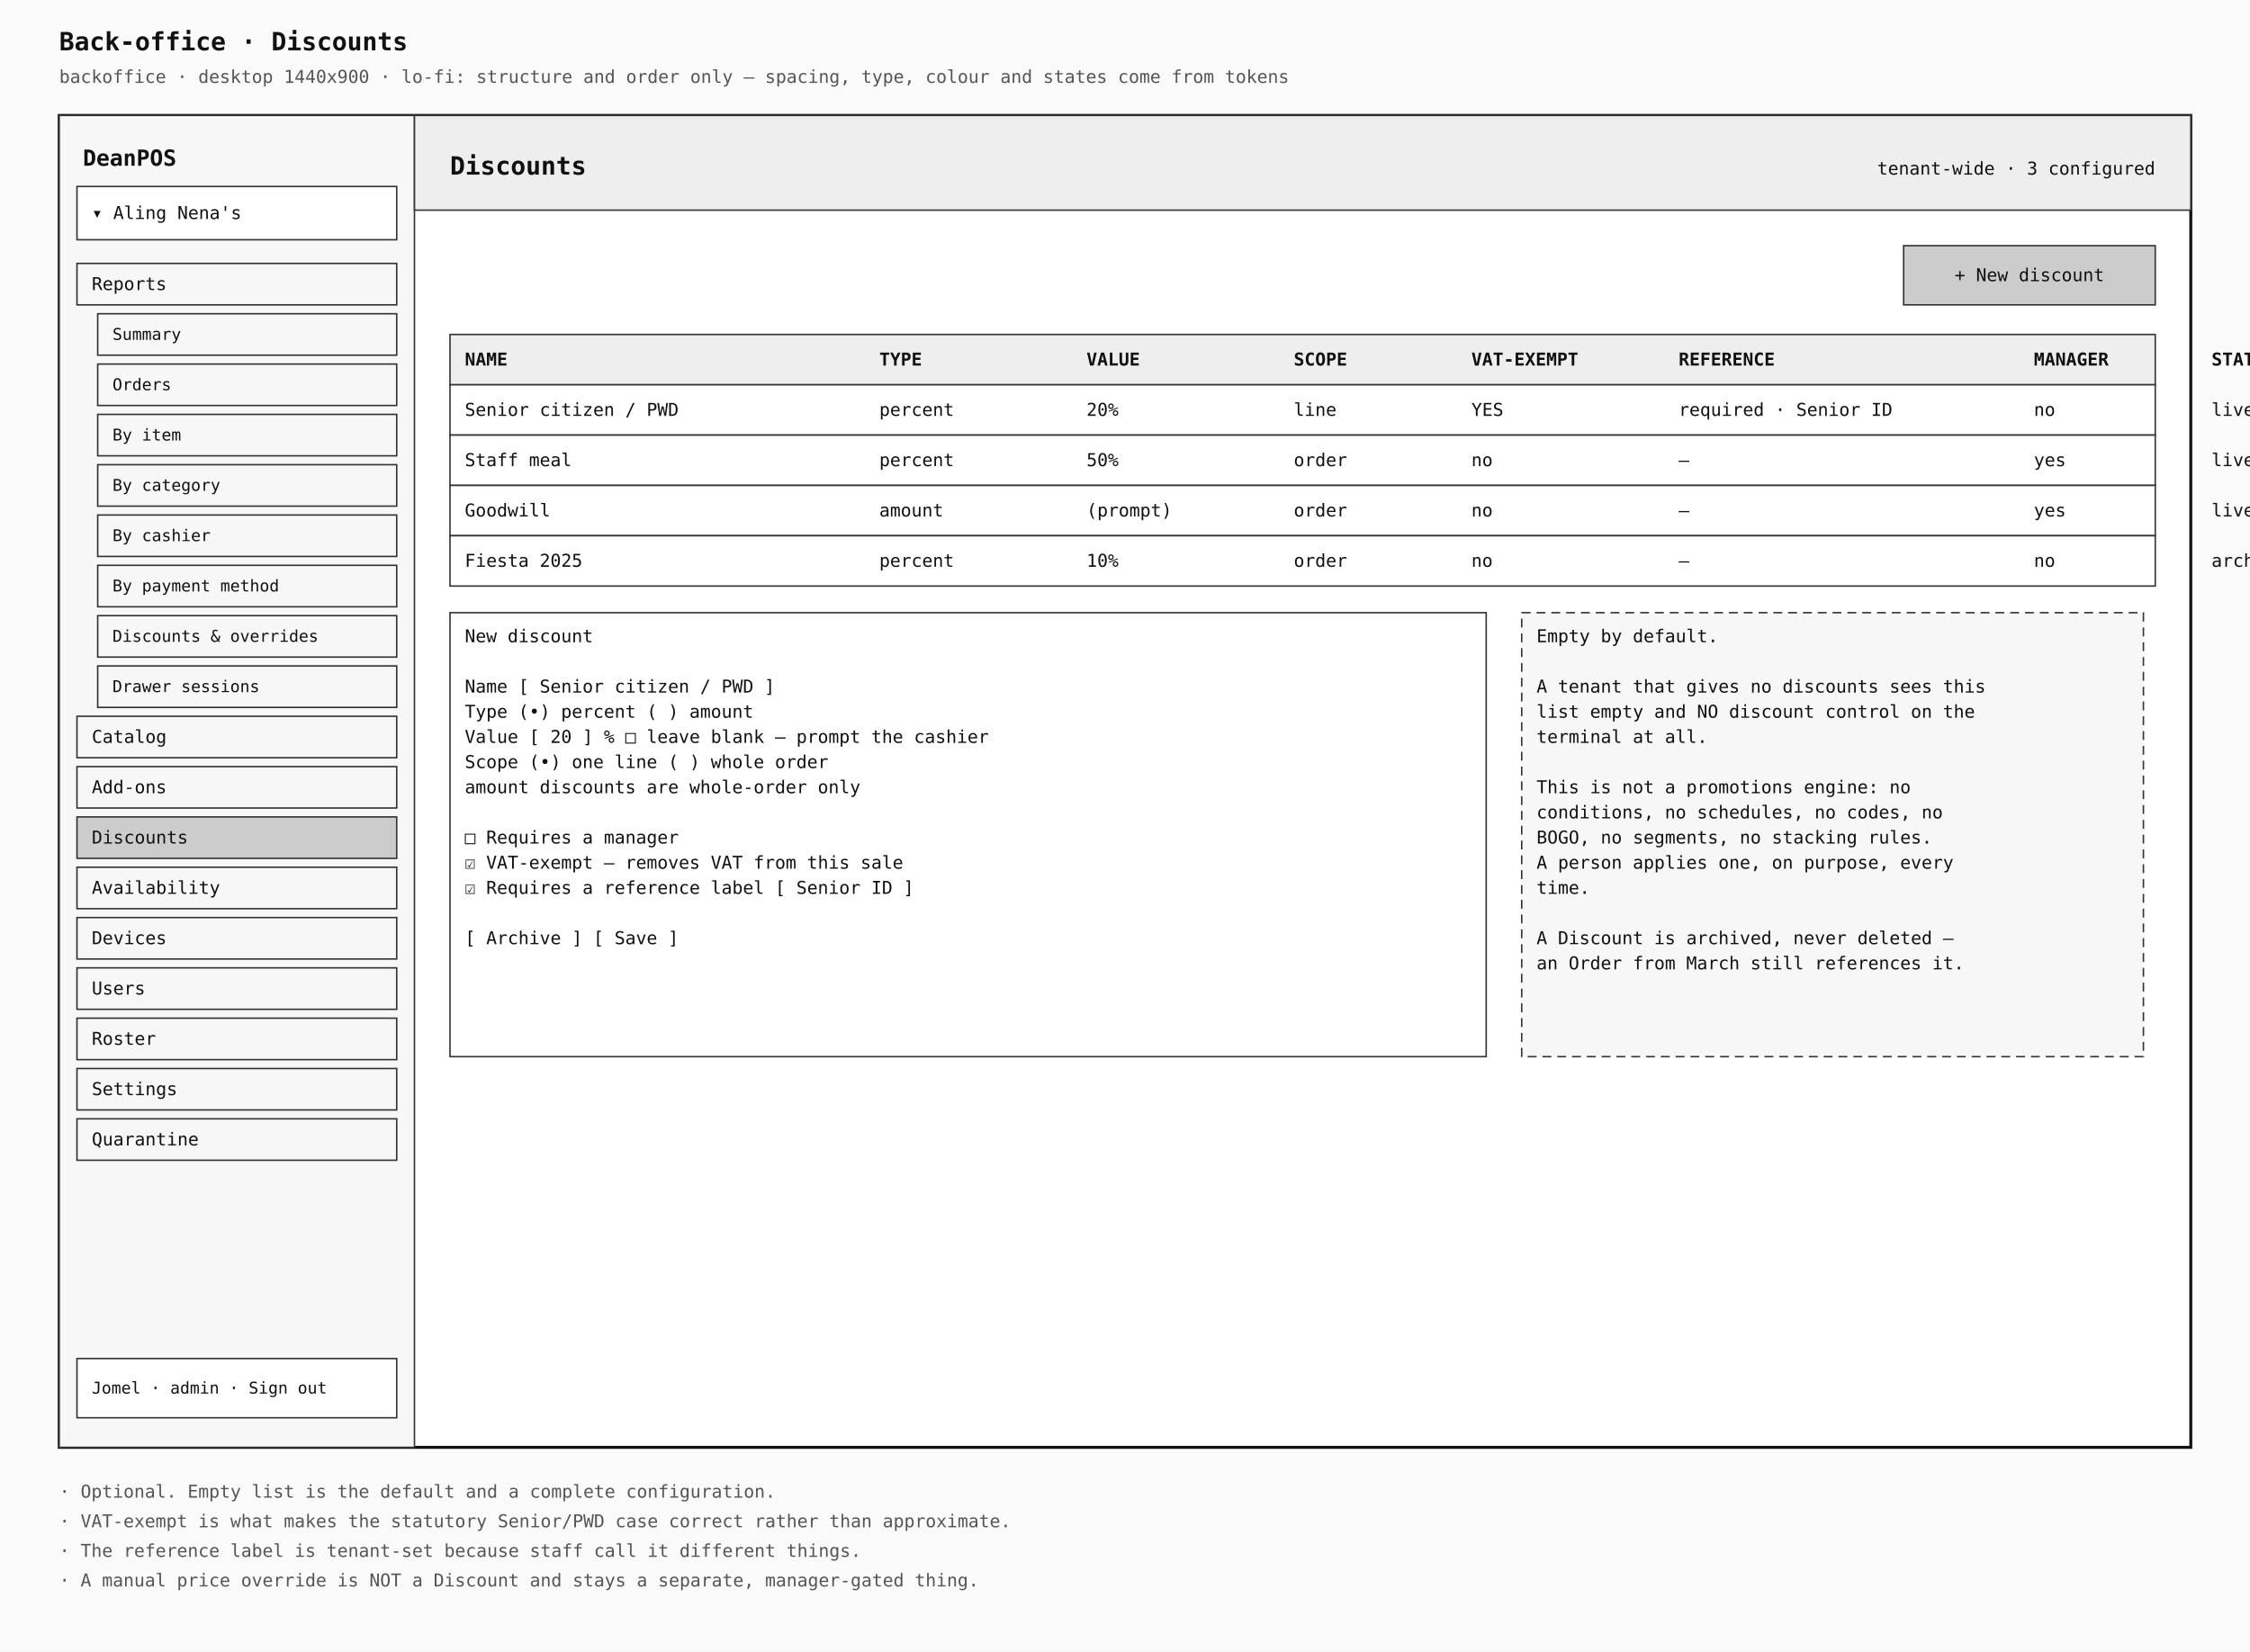
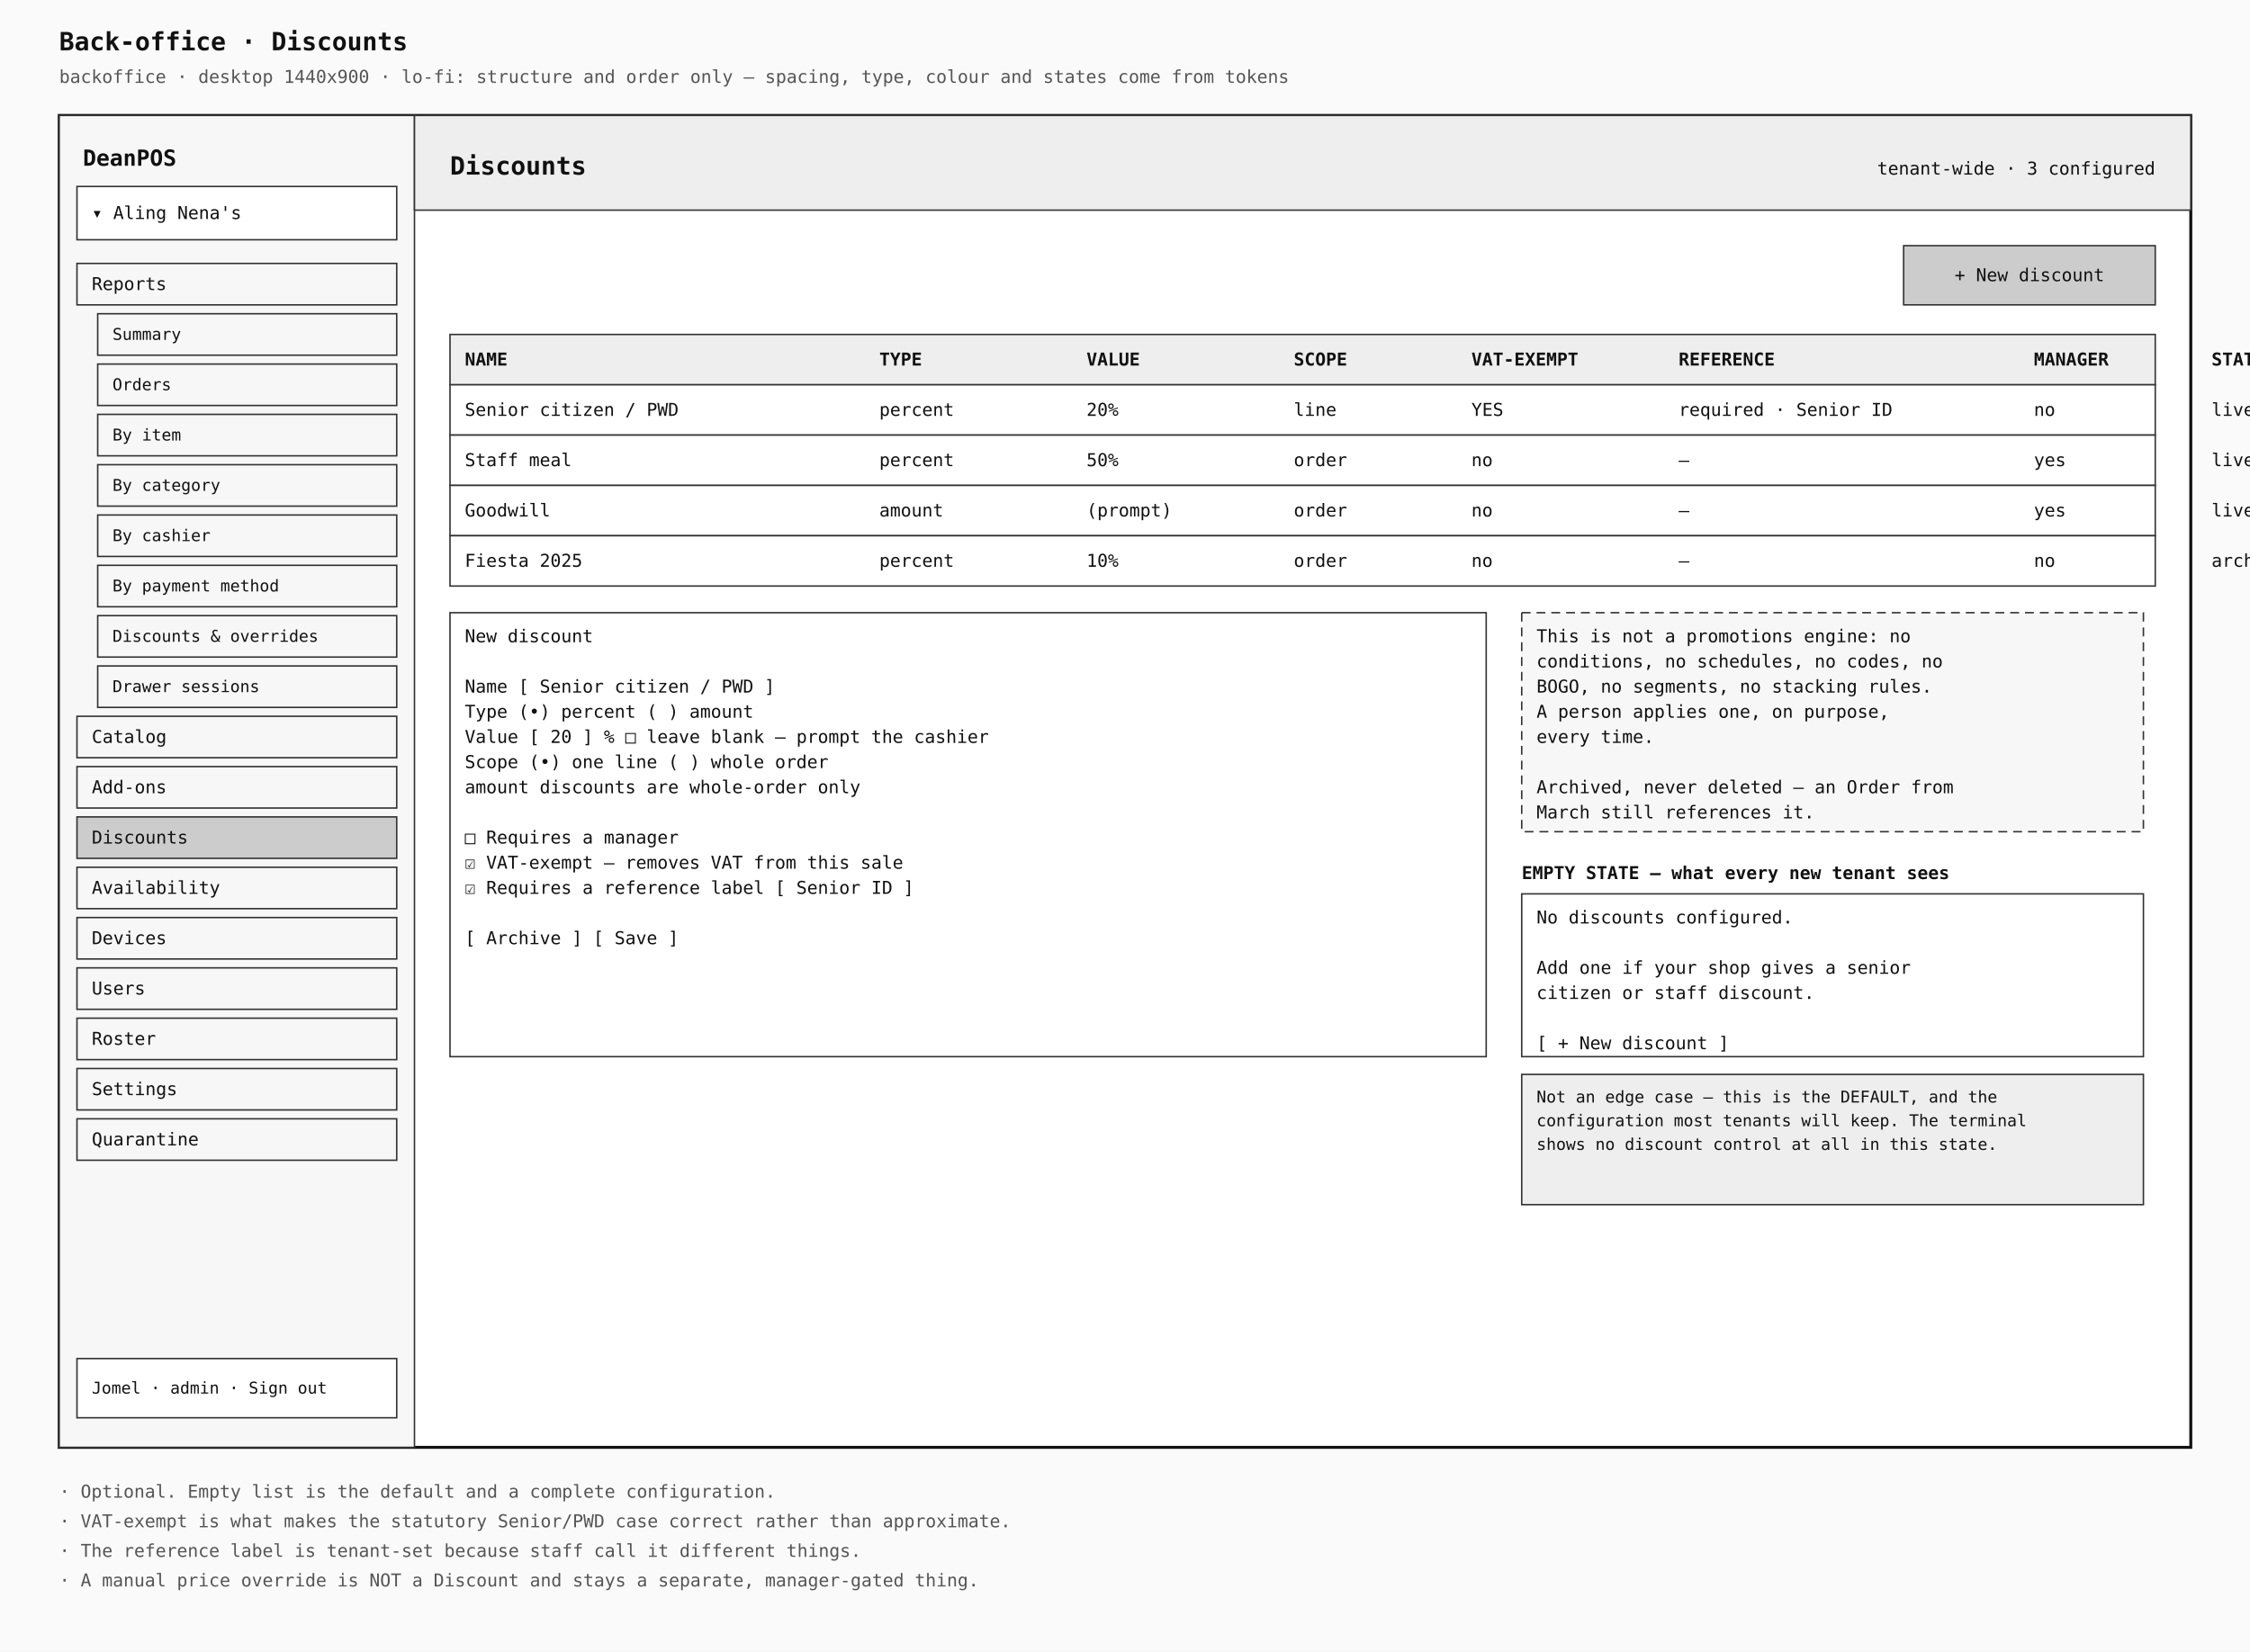
<svg xmlns="http://www.w3.org/2000/svg" width="1520" height="1116" viewBox="0 0 1520 1116" font-family="ui-monospace, SFMono-Regular, Menlo, monospace">
  <rect width="1520" height="1116" fill="#fafafa" />
  <text x="40" y="34" font-size="17" font-weight="bold" fill="#111">Back-office · Discounts</text>
  <text x="40" y="56" font-size="12" fill="#555">backoffice · desktop 1440x900 · lo-fi: structure and order only — spacing, type, colour and states come from tokens</text>
  <g transform="translate(40,78)">
    <rect x="0" y="0" width="1440" height="900" fill="#ffffff" stroke="#111" stroke-width="2" />
    <rect x="0" y="0" width="240" height="900" rx="0" fill="#f7f7f7" stroke="#333" stroke-width="1" />
    <text x="16" y="34" font-size="15" text-anchor="start" font-weight="bold" fill="#111">DeanPOS</text>
    <rect x="12" y="48" width="216" height="36" rx="0" fill="#ffffff" stroke="#333" stroke-width="1" />
    <text x="22" y="70.0" font-size="12" fill="#111">▾  Aling Nena's</text>
    <rect x="12" y="100" width="216" height="28" rx="0" fill="#f7f7f7" stroke="#333" stroke-width="1" />
    <text x="22" y="118.0" font-size="12" fill="#111">Reports</text>
    <rect x="26" y="134" width="202" height="28" rx="0" fill="#f7f7f7" stroke="#333" stroke-width="1" />
    <text x="36" y="151.667" font-size="11" fill="#111">Summary</text>
    <rect x="26" y="168" width="202" height="28" rx="0" fill="#f7f7f7" stroke="#333" stroke-width="1" />
    <text x="36" y="185.667" font-size="11" fill="#111">Orders</text>
    <rect x="26" y="202" width="202" height="28" rx="0" fill="#f7f7f7" stroke="#333" stroke-width="1" />
    <text x="36" y="219.667" font-size="11" fill="#111">By item</text>
    <rect x="26" y="236" width="202" height="28" rx="0" fill="#f7f7f7" stroke="#333" stroke-width="1" />
    <text x="36" y="253.667" font-size="11" fill="#111">By category</text>
    <rect x="26" y="270" width="202" height="28" rx="0" fill="#f7f7f7" stroke="#333" stroke-width="1" />
    <text x="36" y="287.667" font-size="11" fill="#111">By cashier</text>
    <rect x="26" y="304" width="202" height="28" rx="0" fill="#f7f7f7" stroke="#333" stroke-width="1" />
    <text x="36" y="321.667" font-size="11" fill="#111">By payment method</text>
    <rect x="26" y="338" width="202" height="28" rx="0" fill="#f7f7f7" stroke="#333" stroke-width="1" />
    <text x="36" y="355.667" font-size="11" fill="#111">Discounts &amp; overrides</text>
    <rect x="26" y="372" width="202" height="28" rx="0" fill="#f7f7f7" stroke="#333" stroke-width="1" />
    <text x="36" y="389.667" font-size="11" fill="#111">Drawer sessions</text>
    <rect x="12" y="406" width="216" height="28" rx="0" fill="#f7f7f7" stroke="#333" stroke-width="1" />
    <text x="22" y="424.0" font-size="12" fill="#111">Catalog</text>
    <rect x="12" y="440" width="216" height="28" rx="0" fill="#f7f7f7" stroke="#333" stroke-width="1" />
    <text x="22" y="458.0" font-size="12" fill="#111">Add-ons</text>
    <rect x="12" y="474" width="216" height="28" rx="0" fill="#cccccc" stroke="#333" stroke-width="1" />
    <text x="22" y="492.0" font-size="12" fill="#111">Discounts</text>
    <rect x="12" y="508" width="216" height="28" rx="0" fill="#f7f7f7" stroke="#333" stroke-width="1" />
    <text x="22" y="526.0" font-size="12" fill="#111">Availability</text>
    <rect x="12" y="542" width="216" height="28" rx="0" fill="#f7f7f7" stroke="#333" stroke-width="1" />
    <text x="22" y="560.0" font-size="12" fill="#111">Devices</text>
    <rect x="12" y="576" width="216" height="28" rx="0" fill="#f7f7f7" stroke="#333" stroke-width="1" />
    <text x="22" y="594.0" font-size="12" fill="#111">Users</text>
    <rect x="12" y="610" width="216" height="28" rx="0" fill="#f7f7f7" stroke="#333" stroke-width="1" />
    <text x="22" y="628.0" font-size="12" fill="#111">Roster</text>
    <rect x="12" y="644" width="216" height="28" rx="0" fill="#f7f7f7" stroke="#333" stroke-width="1" />
    <text x="22" y="662.0" font-size="12" fill="#111">Settings</text>
    <rect x="12" y="678" width="216" height="28" rx="0" fill="#f7f7f7" stroke="#333" stroke-width="1" />
    <text x="22" y="696.0" font-size="12" fill="#111">Quarantine</text>
    <rect x="12" y="840" width="216" height="40" rx="0" fill="#ffffff" stroke="#333" stroke-width="1" />
    <text x="22" y="863.667" font-size="11" fill="#111">Jomel · admin  ·  Sign out</text>
    <rect x="240" y="0" width="1200" height="64" rx="0" fill="#eeeeee" stroke="#333" stroke-width="1" />
    <text x="264" y="40" font-size="17" text-anchor="start" font-weight="bold" fill="#111">Discounts</text>
    <text x="1416" y="40" font-size="12" text-anchor="end" font-weight="normal" fill="#111">tenant-wide · 3 configured</text>
    <rect x="1246" y="88" width="170" height="40" rx="0" fill="#cccccc" stroke="#333" stroke-width="1" />
    <text x="1331.0" y="112.0" font-size="12" text-anchor="middle" fill="#111">+ New discount</text>
    <rect x="264" y="148" width="1152" height="34" rx="0" fill="#eeeeee" stroke="#333" stroke-width="1" />
    <text x="274" y="169.0" font-size="12" text-anchor="start" font-weight="bold" fill="#111">NAME</text>
    <text x="554" y="169.0" font-size="12" text-anchor="start" font-weight="bold" fill="#111">TYPE</text>
    <text x="694" y="169.0" font-size="12" text-anchor="start" font-weight="bold" fill="#111">VALUE</text>
    <text x="834" y="169.0" font-size="12" text-anchor="start" font-weight="bold" fill="#111">SCOPE</text>
    <text x="954" y="169.0" font-size="12" text-anchor="start" font-weight="bold" fill="#111">VAT-EXEMPT</text>
    <text x="1094" y="169.0" font-size="12" text-anchor="start" font-weight="bold" fill="#111">REFERENCE</text>
    <text x="1334" y="169.0" font-size="12" text-anchor="start" font-weight="bold" fill="#111">MANAGER</text>
    <text x="1454" y="169.0" font-size="12" text-anchor="start" font-weight="bold" fill="#111">STATUS</text>
    <rect x="264" y="182" width="1152" height="34" rx="0" fill="#ffffff" stroke="#333" stroke-width="1" />
    <text x="274" y="203.0" font-size="12" text-anchor="start" font-weight="normal" fill="#111">Senior citizen / PWD</text>
    <text x="554" y="203.0" font-size="12" text-anchor="start" font-weight="normal" fill="#111">percent</text>
    <text x="694" y="203.0" font-size="12" text-anchor="start" font-weight="normal" fill="#111">20%</text>
    <text x="834" y="203.0" font-size="12" text-anchor="start" font-weight="normal" fill="#111">line</text>
    <text x="954" y="203.0" font-size="12" text-anchor="start" font-weight="normal" fill="#111">YES</text>
    <text x="1094" y="203.0" font-size="12" text-anchor="start" font-weight="normal" fill="#111">required · Senior ID</text>
    <text x="1334" y="203.0" font-size="12" text-anchor="start" font-weight="normal" fill="#111">no</text>
    <text x="1454" y="203.0" font-size="12" text-anchor="start" font-weight="normal" fill="#111">live</text>
    <rect x="264" y="216" width="1152" height="34" rx="0" fill="#ffffff" stroke="#333" stroke-width="1" />
    <text x="274" y="237.0" font-size="12" text-anchor="start" font-weight="normal" fill="#111">Staff meal</text>
    <text x="554" y="237.0" font-size="12" text-anchor="start" font-weight="normal" fill="#111">percent</text>
    <text x="694" y="237.0" font-size="12" text-anchor="start" font-weight="normal" fill="#111">50%</text>
    <text x="834" y="237.0" font-size="12" text-anchor="start" font-weight="normal" fill="#111">order</text>
    <text x="954" y="237.0" font-size="12" text-anchor="start" font-weight="normal" fill="#111">no</text>
    <text x="1094" y="237.0" font-size="12" text-anchor="start" font-weight="normal" fill="#111">—</text>
    <text x="1334" y="237.0" font-size="12" text-anchor="start" font-weight="normal" fill="#111">yes</text>
    <text x="1454" y="237.0" font-size="12" text-anchor="start" font-weight="normal" fill="#111">live</text>
    <rect x="264" y="250" width="1152" height="34" rx="0" fill="#ffffff" stroke="#333" stroke-width="1" />
    <text x="274" y="271.0" font-size="12" text-anchor="start" font-weight="normal" fill="#111">Goodwill</text>
    <text x="554" y="271.0" font-size="12" text-anchor="start" font-weight="normal" fill="#111">amount</text>
    <text x="694" y="271.0" font-size="12" text-anchor="start" font-weight="normal" fill="#111">(prompt)</text>
    <text x="834" y="271.0" font-size="12" text-anchor="start" font-weight="normal" fill="#111">order</text>
    <text x="954" y="271.0" font-size="12" text-anchor="start" font-weight="normal" fill="#111">no</text>
    <text x="1094" y="271.0" font-size="12" text-anchor="start" font-weight="normal" fill="#111">—</text>
    <text x="1334" y="271.0" font-size="12" text-anchor="start" font-weight="normal" fill="#111">yes</text>
    <text x="1454" y="271.0" font-size="12" text-anchor="start" font-weight="normal" fill="#111">live</text>
    <rect x="264" y="284" width="1152" height="34" rx="0" fill="#ffffff" stroke="#333" stroke-width="1" />
    <text x="274" y="305.0" font-size="12" text-anchor="start" font-weight="normal" fill="#111">Fiesta 2025</text>
    <text x="554" y="305.0" font-size="12" text-anchor="start" font-weight="normal" fill="#111">percent</text>
    <text x="694" y="305.0" font-size="12" text-anchor="start" font-weight="normal" fill="#111">10%</text>
    <text x="834" y="305.0" font-size="12" text-anchor="start" font-weight="normal" fill="#111">order</text>
    <text x="954" y="305.0" font-size="12" text-anchor="start" font-weight="normal" fill="#111">no</text>
    <text x="1094" y="305.0" font-size="12" text-anchor="start" font-weight="normal" fill="#111">—</text>
    <text x="1334" y="305.0" font-size="12" text-anchor="start" font-weight="normal" fill="#111">no</text>
    <text x="1454" y="305.0" font-size="12" text-anchor="start" font-weight="normal" fill="#111">archived</text>
    <rect x="264" y="336" width="700" height="300" rx="0" fill="#ffffff" stroke="#333" stroke-width="1" />
    <text x="274" y="356" font-size="12" fill="#111">New discount</text>
    <text x="274" y="373" font-size="12" fill="#111" />
    <text x="274" y="390" font-size="12" fill="#111">Name          [ Senior citizen / PWD          ]</text>
    <text x="274" y="407" font-size="12" fill="#111">Type          (•) percent   ( ) amount</text>
    <text x="274" y="424" font-size="12" fill="#111">Value         [ 20 ] %      □ leave blank — prompt the cashier</text>
    <text x="274" y="441" font-size="12" fill="#111">Scope         (•) one line  ( ) whole order</text>
    <text x="274" y="458" font-size="12" fill="#111">              amount discounts are whole-order only</text>
    <text x="274" y="475" font-size="12" fill="#111" />
    <text x="274" y="492" font-size="12" fill="#111">□ Requires a manager</text>
    <text x="274" y="509" font-size="12" fill="#111">☑ VAT-exempt — removes VAT from this sale</text>
    <text x="274" y="526" font-size="12" fill="#111">☑ Requires a reference   label [ Senior ID     ]</text>
    <text x="274" y="543" font-size="12" fill="#111" />
    <text x="274" y="560" font-size="12" fill="#111">                                   [ Archive ]  [ Save ]</text>
-     <rect x="988" y="336" width="420" height="300" rx="0" fill="#f7f7f7" stroke="#333" stroke-width="1" stroke-dasharray="6 4" />
-     <text x="998" y="356" font-size="12" fill="#111">Empty by default.</text>
-     <text x="998" y="373" font-size="12" fill="#111" />
-     <text x="998" y="390" font-size="12" fill="#111">A tenant that gives no discounts sees this</text>
-     <text x="998" y="407" font-size="12" fill="#111">list empty and NO discount control on the</text>
-     <text x="998" y="424" font-size="12" fill="#111">terminal at all.</text>
+     <rect x="988" y="336" width="420" height="148" rx="0" fill="#f7f7f7" stroke="#333" stroke-width="1" stroke-dasharray="6 4" />
+     <text x="998" y="356" font-size="12" fill="#111">This is not a promotions engine: no</text>
+     <text x="998" y="373" font-size="12" fill="#111">conditions, no schedules, no codes, no</text>
+     <text x="998" y="390" font-size="12" fill="#111">BOGO, no segments, no stacking rules.</text>
+     <text x="998" y="407" font-size="12" fill="#111">A person applies one, on purpose,</text>
+     <text x="998" y="424" font-size="12" fill="#111">every time.</text>
    <text x="998" y="441" font-size="12" fill="#111" />
-     <text x="998" y="458" font-size="12" fill="#111">This is not a promotions engine: no</text>
-     <text x="998" y="475" font-size="12" fill="#111">conditions, no schedules, no codes, no</text>
-     <text x="998" y="492" font-size="12" fill="#111">BOGO, no segments, no stacking rules.</text>
-     <text x="998" y="509" font-size="12" fill="#111">A person applies one, on purpose, every</text>
-     <text x="998" y="526" font-size="12" fill="#111">time.</text>
-     <text x="998" y="543" font-size="12" fill="#111" />
-     <text x="998" y="560" font-size="12" fill="#111">A Discount is archived, never deleted —</text>
-     <text x="998" y="577" font-size="12" fill="#111">an Order from March still references it.</text>
+     <text x="998" y="458" font-size="12" fill="#111">Archived, never deleted — an Order from</text>
+     <text x="998" y="475" font-size="12" fill="#111">March still references it.</text>
+     <text x="988" y="516" font-size="12" text-anchor="start" font-weight="bold" fill="#111">EMPTY STATE — what every new tenant sees</text>
+     <rect x="988" y="526" width="420" height="110" rx="0" fill="#ffffff" stroke="#333" stroke-width="1" />
+     <text x="998" y="546" font-size="12" fill="#111">No discounts configured.</text>
+     <text x="998" y="563" font-size="12" fill="#111" />
+     <text x="998" y="580" font-size="12" fill="#111">Add one if your shop gives a senior</text>
+     <text x="998" y="597" font-size="12" fill="#111">citizen or staff discount.</text>
+     <text x="998" y="614" font-size="12" fill="#111" />
+     <text x="998" y="631" font-size="12" fill="#111">            [ + New discount ]</text>
+     <rect x="988" y="648" width="420" height="88" rx="0" fill="#eeeeee" stroke="#333" stroke-width="1" />
+     <text x="998" y="667" font-size="11" fill="#111">Not an edge case — this is the DEFAULT, and the</text>
+     <text x="998" y="683" font-size="11" fill="#111">configuration most tenants will keep. The terminal</text>
+     <text x="998" y="699" font-size="11" fill="#111">shows no discount control at all in this state.</text>
    <text x="0" y="934" font-size="12" fill="#555">· Optional. Empty list is the default and a complete configuration.</text>
    <text x="0" y="954" font-size="12" fill="#555">· VAT-exempt is what makes the statutory Senior/PWD case correct rather than approximate.</text>
    <text x="0" y="974" font-size="12" fill="#555">· The reference label is tenant-set because staff call it different things.</text>
    <text x="0" y="994" font-size="12" fill="#555">· A manual price override is NOT a Discount and stays a separate, manager-gated thing.</text>
  </g>
</svg>
